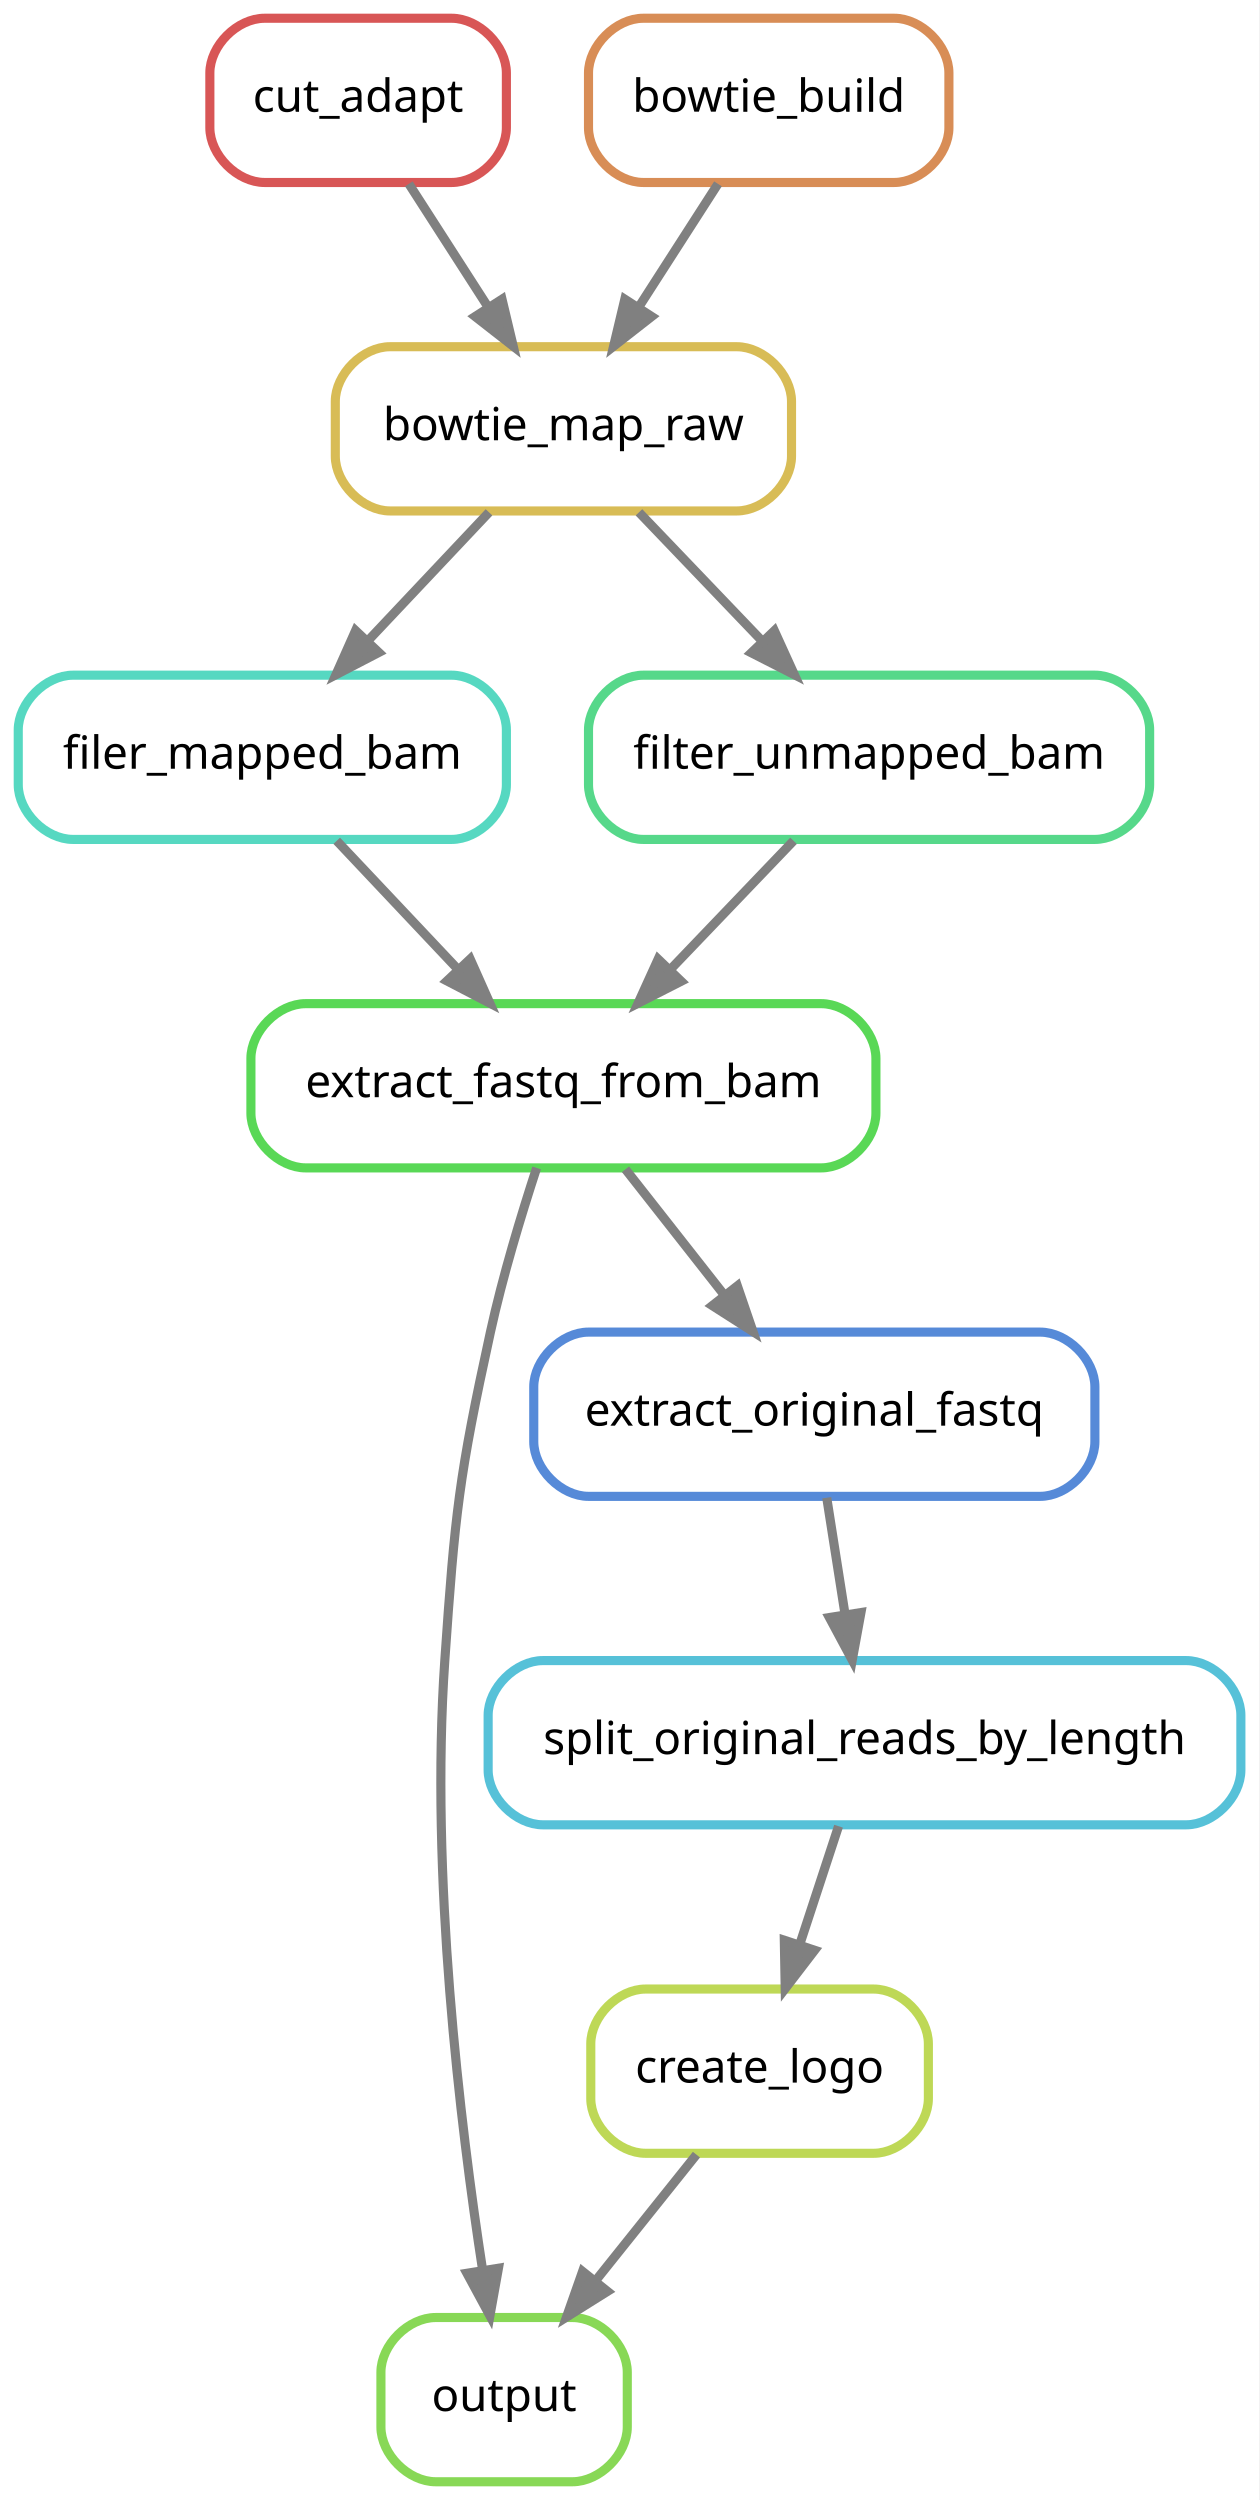
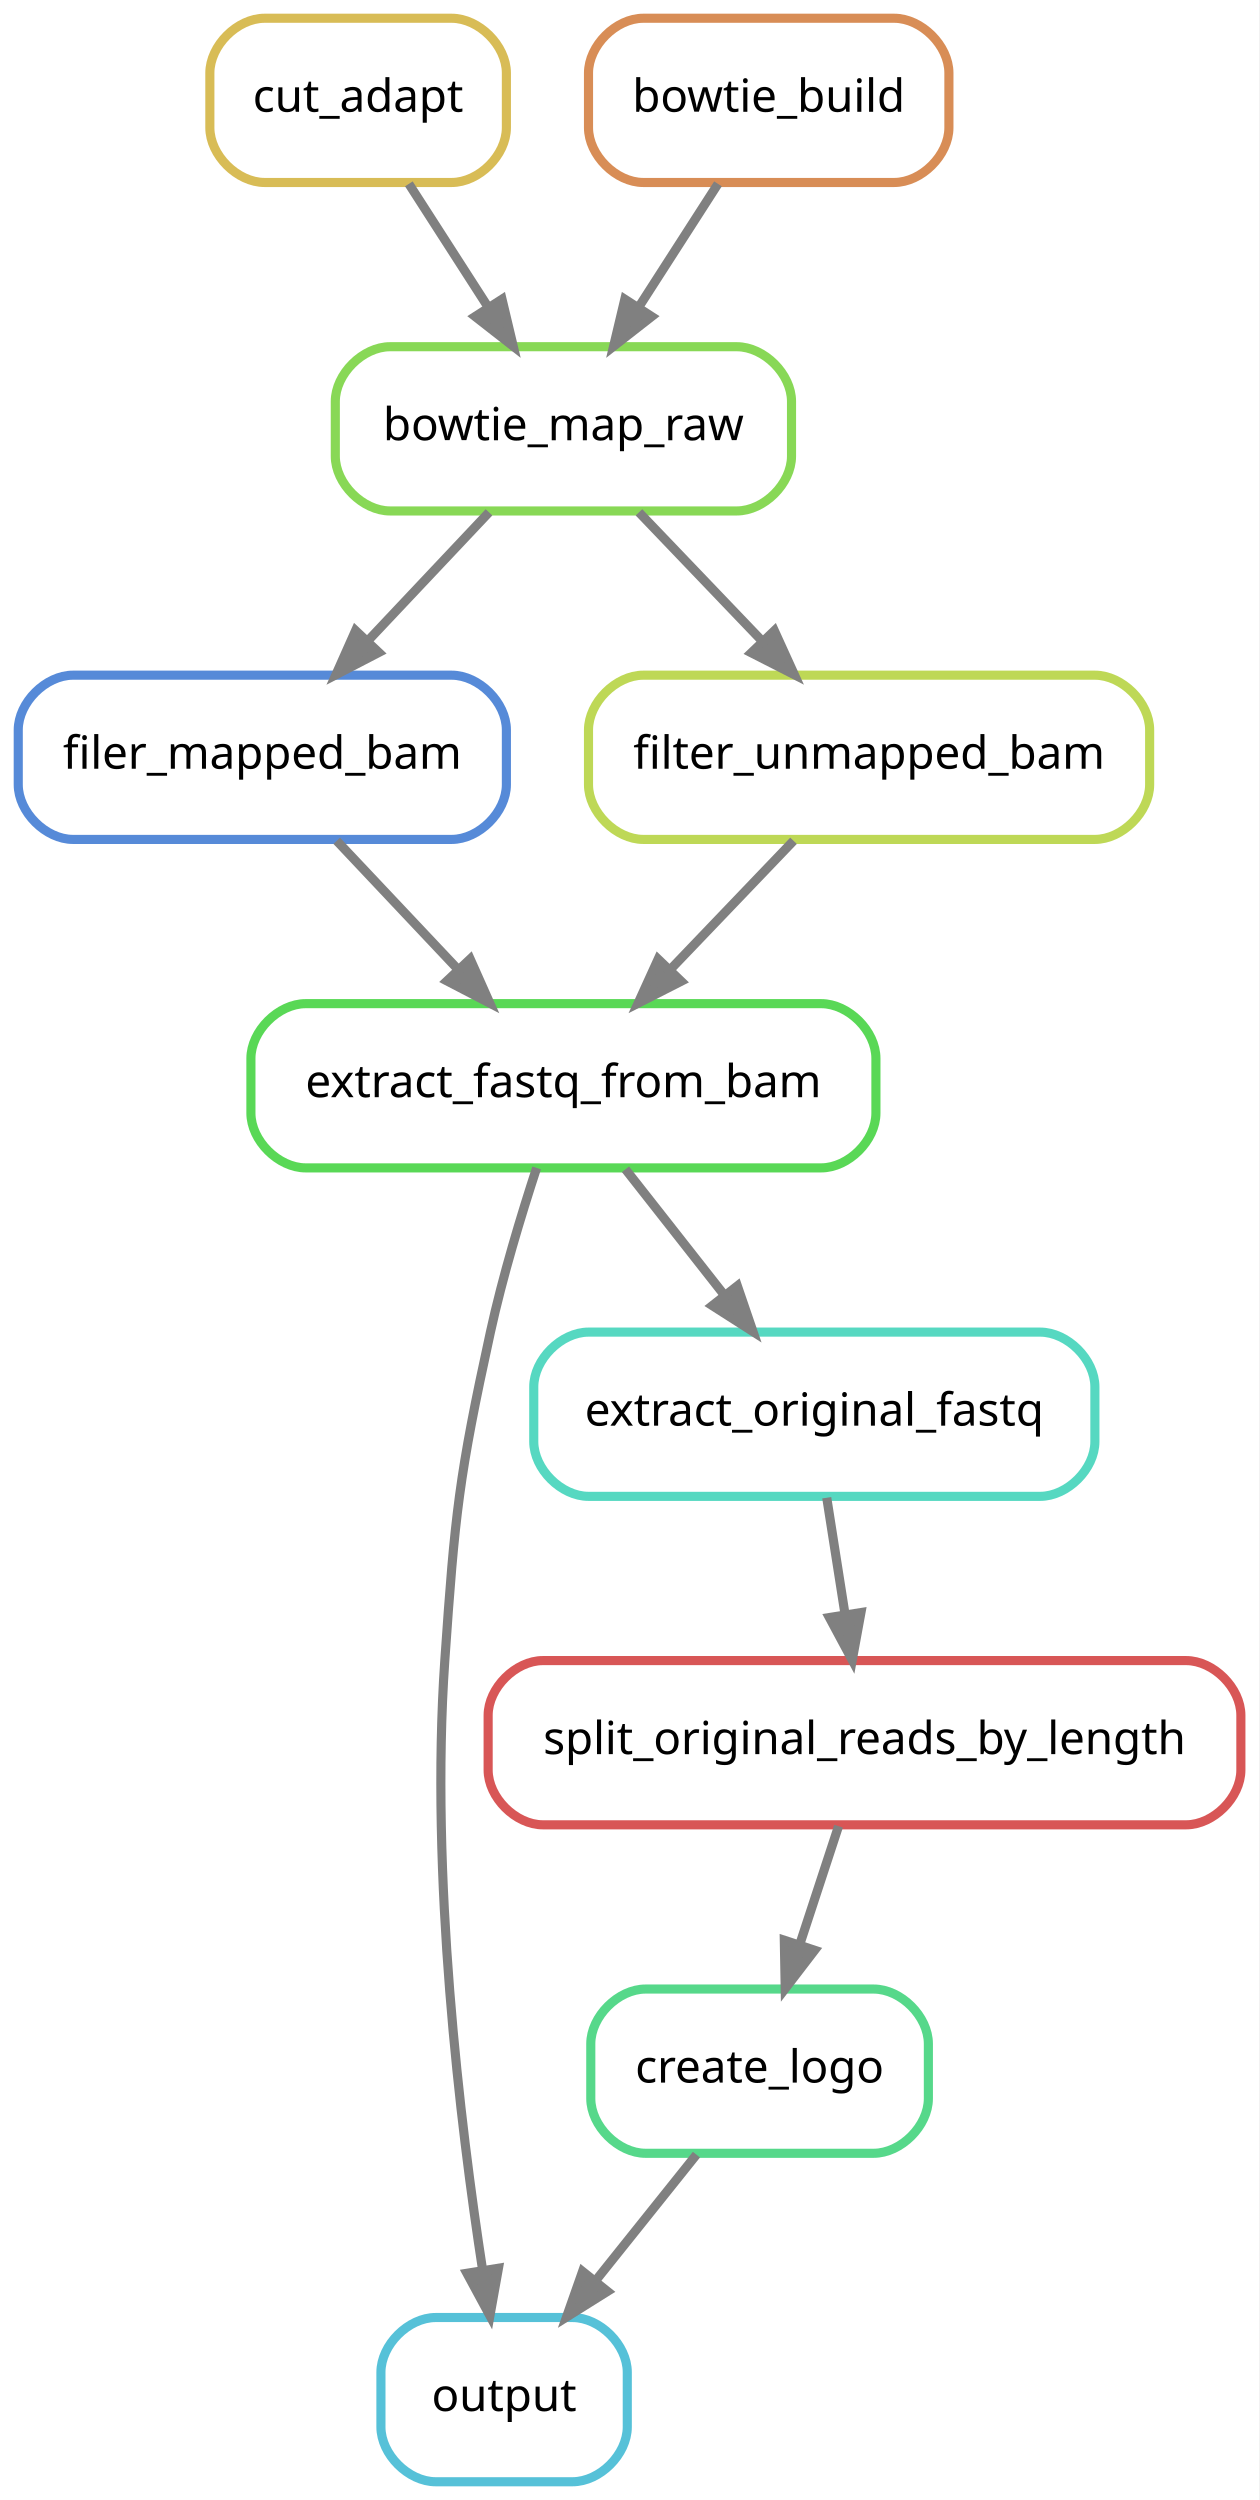
<svg xmlns="http://www.w3.org/2000/svg" width="276pt" height="548pt" viewBox="0.00 0.00 276.00 548.00">
  <g id="graph0" class="graph" transform="scale(1 1) rotate(0) translate(4 544)">
    <polygon fill="white" stroke="transparent" points="-4,4 -4,-544 272,-544 272,4 -4,4" />
    <g id="node1" class="node">
-       <path fill="none" stroke="#88d856" stroke-width="2" d="M121.5,-36C121.5,-36 91.5,-36 91.5,-36 85.5,-36 79.5,-30 79.5,-24 79.5,-24 79.5,-12 79.5,-12 79.5,-6 85.5,0 91.5,0 91.5,0 121.5,0 121.5,0 127.5,0 133.5,-6 133.5,-12 133.5,-12 133.5,-24 133.5,-24 133.5,-30 127.5,-36 121.5,-36" />
+       <path fill="none" stroke="#56c1d8" stroke-width="2" d="M121.5,-36C121.5,-36 91.5,-36 91.5,-36 85.5,-36 79.5,-30 79.5,-24 79.5,-24 79.5,-12 79.5,-12 79.5,-6 85.5,0 91.5,0 91.5,0 121.5,0 121.5,0 127.5,0 133.5,-6 133.5,-12 133.5,-12 133.5,-24 133.5,-24 133.5,-30 127.5,-36 121.5,-36" />
      <text text-anchor="middle" x="106.5" y="-15.5" font-family="sans" font-size="10.00">output</text>
    </g>
    <g id="node2" class="node">
-       <path fill="none" stroke="#bed856" stroke-width="2" d="M187.5,-108C187.5,-108 137.5,-108 137.5,-108 131.5,-108 125.5,-102 125.5,-96 125.5,-96 125.5,-84 125.5,-84 125.5,-78 131.5,-72 137.5,-72 137.5,-72 187.5,-72 187.5,-72 193.5,-72 199.5,-78 199.5,-84 199.5,-84 199.5,-96 199.5,-96 199.5,-102 193.5,-108 187.5,-108" />
+       <path fill="none" stroke="#56d88a" stroke-width="2" d="M187.5,-108C187.5,-108 137.5,-108 137.5,-108 131.5,-108 125.5,-102 125.5,-96 125.5,-96 125.5,-84 125.5,-84 125.5,-78 131.5,-72 137.5,-72 137.5,-72 187.5,-72 187.5,-72 193.5,-72 199.5,-78 199.5,-84 199.5,-84 199.5,-96 199.5,-96 199.5,-102 193.5,-108 187.5,-108" />
      <text text-anchor="middle" x="162.5" y="-87.5" font-family="sans" font-size="10.00">create_logo</text>
    </g>
-     <g id="edge2" class="edge">
+     <g id="edge1" class="edge">
      <path fill="none" stroke="grey" stroke-width="2" d="M148.66,-71.7C142.01,-63.39 133.92,-53.28 126.61,-44.14" />
      <polygon fill="grey" stroke="grey" stroke-width="2" points="129.16,-41.73 120.18,-36.1 123.7,-46.1 129.16,-41.73" />
    </g>
    <g id="node3" class="node">
-       <path fill="none" stroke="#56c1d8" stroke-width="2" d="M256,-180C256,-180 115,-180 115,-180 109,-180 103,-174 103,-168 103,-168 103,-156 103,-156 103,-150 109,-144 115,-144 115,-144 256,-144 256,-144 262,-144 268,-150 268,-156 268,-156 268,-168 268,-168 268,-174 262,-180 256,-180" />
+       <path fill="none" stroke="#d85656" stroke-width="2" d="M256,-180C256,-180 115,-180 115,-180 109,-180 103,-174 103,-168 103,-168 103,-156 103,-156 103,-150 109,-144 115,-144 115,-144 256,-144 256,-144 262,-144 268,-150 268,-156 268,-156 268,-168 268,-168 268,-174 262,-180 256,-180" />
      <text text-anchor="middle" x="185.5" y="-159.5" font-family="sans" font-size="10.00">split_original_reads_by_length</text>
    </g>
    <g id="edge3" class="edge">
      <path fill="none" stroke="grey" stroke-width="2" d="M179.81,-143.7C177.25,-135.9 174.17,-126.51 171.32,-117.83" />
      <polygon fill="grey" stroke="grey" stroke-width="2" points="174.57,-116.51 168.12,-108.1 167.92,-118.7 174.57,-116.51" />
    </g>
    <g id="node4" class="node">
-       <path fill="none" stroke="#568ad8" stroke-width="2" d="M224,-252C224,-252 125,-252 125,-252 119,-252 113,-246 113,-240 113,-240 113,-228 113,-228 113,-222 119,-216 125,-216 125,-216 224,-216 224,-216 230,-216 236,-222 236,-228 236,-228 236,-240 236,-240 236,-246 230,-252 224,-252" />
+       <path fill="none" stroke="#56d8c1" stroke-width="2" d="M224,-252C224,-252 125,-252 125,-252 119,-252 113,-246 113,-240 113,-240 113,-228 113,-228 113,-222 119,-216 125,-216 125,-216 224,-216 224,-216 230,-216 236,-222 236,-228 236,-228 236,-240 236,-240 236,-246 230,-252 224,-252" />
      <text text-anchor="middle" x="174.5" y="-231.5" font-family="sans" font-size="10.00">extract_original_fastq</text>
    </g>
    <g id="edge4" class="edge">
      <path fill="none" stroke="grey" stroke-width="2" d="M177.22,-215.7C178.43,-207.98 179.89,-198.71 181.24,-190.11" />
      <polygon fill="grey" stroke="grey" stroke-width="2" points="184.72,-190.53 182.81,-180.1 177.8,-189.44 184.72,-190.53" />
    </g>
    <g id="node5" class="node">
      <path fill="none" stroke="#59d856" stroke-width="2" d="M176,-324C176,-324 63,-324 63,-324 57,-324 51,-318 51,-312 51,-312 51,-300 51,-300 51,-294 57,-288 63,-288 63,-288 176,-288 176,-288 182,-288 188,-294 188,-300 188,-300 188,-312 188,-312 188,-318 182,-324 176,-324" />
      <text text-anchor="middle" x="119.5" y="-303.5" font-family="sans" font-size="10.00">extract_fastq_from_bam</text>
    </g>
-     <g id="edge1" class="edge">
+     <g id="edge2" class="edge">
      <path fill="none" stroke="grey" stroke-width="2" d="M113.63,-287.99C110.26,-277.68 106.17,-264.21 103.5,-252 96.59,-220.44 95.73,-212.23 93.5,-180 90.25,-133 96.87,-78.35 101.8,-46.33" />
      <polygon fill="grey" stroke="grey" stroke-width="2" points="105.26,-46.81 103.39,-36.38 98.35,-45.7 105.26,-46.81" />
    </g>
    <g id="edge5" class="edge">
      <path fill="none" stroke="grey" stroke-width="2" d="M133.1,-287.7C139.62,-279.39 147.57,-269.28 154.75,-260.14" />
      <polygon fill="grey" stroke="grey" stroke-width="2" points="157.63,-262.13 161.06,-252.1 152.13,-257.81 157.63,-262.13" />
    </g>
    <g id="node6" class="node">
-       <path fill="none" stroke="#56d8c1" stroke-width="2" d="M95,-396C95,-396 12,-396 12,-396 6,-396 0,-390 0,-384 0,-384 0,-372 0,-372 0,-366 6,-360 12,-360 12,-360 95,-360 95,-360 101,-360 107,-366 107,-372 107,-372 107,-384 107,-384 107,-390 101,-396 95,-396" />
+       <path fill="none" stroke="#568ad8" stroke-width="2" d="M95,-396C95,-396 12,-396 12,-396 6,-396 0,-390 0,-384 0,-384 0,-372 0,-372 0,-366 6,-360 12,-360 12,-360 95,-360 95,-360 101,-360 107,-366 107,-372 107,-372 107,-384 107,-384 107,-390 101,-396 95,-396" />
      <text text-anchor="middle" x="53.5" y="-375.5" font-family="sans" font-size="10.00">filer_mapped_bam</text>
    </g>
    <g id="edge7" class="edge">
      <path fill="none" stroke="grey" stroke-width="2" d="M69.81,-359.7C77.81,-351.22 87.57,-340.86 96.32,-331.58" />
      <polygon fill="grey" stroke="grey" stroke-width="2" points="99.06,-333.78 103.37,-324.1 93.97,-328.98 99.06,-333.78" />
    </g>
    <g id="node7" class="node">
-       <path fill="none" stroke="#d8bc56" stroke-width="2" d="M157.5,-468C157.5,-468 81.5,-468 81.5,-468 75.5,-468 69.5,-462 69.5,-456 69.5,-456 69.5,-444 69.5,-444 69.5,-438 75.5,-432 81.5,-432 81.5,-432 157.5,-432 157.5,-432 163.5,-432 169.5,-438 169.5,-444 169.5,-444 169.5,-456 169.5,-456 169.5,-462 163.5,-468 157.5,-468" />
+       <path fill="none" stroke="#88d856" stroke-width="2" d="M157.5,-468C157.5,-468 81.5,-468 81.5,-468 75.5,-468 69.5,-462 69.5,-456 69.5,-456 69.5,-444 69.5,-444 69.5,-438 75.5,-432 81.5,-432 81.5,-432 157.5,-432 157.5,-432 163.5,-432 169.5,-438 169.5,-444 169.5,-444 169.5,-456 169.5,-456 169.5,-462 163.5,-468 157.5,-468" />
      <text text-anchor="middle" x="119.5" y="-447.5" font-family="sans" font-size="10.00">bowtie_map_raw</text>
    </g>
    <g id="edge8" class="edge">
      <path fill="none" stroke="grey" stroke-width="2" d="M103.19,-431.7C95.19,-423.22 85.43,-412.86 76.68,-403.58" />
      <polygon fill="grey" stroke="grey" stroke-width="2" points="79.03,-400.98 69.63,-396.1 73.94,-405.78 79.03,-400.98" />
    </g>
    <g id="node10" class="node">
-       <path fill="none" stroke="#56d88a" stroke-width="2" d="M236,-396C236,-396 137,-396 137,-396 131,-396 125,-390 125,-384 125,-384 125,-372 125,-372 125,-366 131,-360 137,-360 137,-360 236,-360 236,-360 242,-360 248,-366 248,-372 248,-372 248,-384 248,-384 248,-390 242,-396 236,-396" />
+       <path fill="none" stroke="#bed856" stroke-width="2" d="M236,-396C236,-396 137,-396 137,-396 131,-396 125,-390 125,-384 125,-384 125,-372 125,-372 125,-366 131,-360 137,-360 137,-360 236,-360 236,-360 242,-360 248,-366 248,-372 248,-372 248,-384 248,-384 248,-390 242,-396 236,-396" />
      <text text-anchor="middle" x="186.5" y="-375.5" font-family="sans" font-size="10.00">filter_unmapped_bam</text>
    </g>
    <g id="edge11" class="edge">
      <path fill="none" stroke="grey" stroke-width="2" d="M136.06,-431.7C144.18,-423.22 154.09,-412.86 162.97,-403.58" />
      <polygon fill="grey" stroke="grey" stroke-width="2" points="165.74,-405.75 170.13,-396.1 160.69,-400.91 165.74,-405.75" />
    </g>
    <g id="node8" class="node">
-       <path fill="none" stroke="#d85656" stroke-width="2" d="M95,-540C95,-540 54,-540 54,-540 48,-540 42,-534 42,-528 42,-528 42,-516 42,-516 42,-510 48,-504 54,-504 54,-504 95,-504 95,-504 101,-504 107,-510 107,-516 107,-516 107,-528 107,-528 107,-534 101,-540 95,-540" />
+       <path fill="none" stroke="#d8bc56" stroke-width="2" d="M95,-540C95,-540 54,-540 54,-540 48,-540 42,-534 42,-528 42,-528 42,-516 42,-516 42,-510 48,-504 54,-504 54,-504 95,-504 95,-504 101,-504 107,-510 107,-516 107,-516 107,-528 107,-528 107,-534 101,-540 95,-540" />
      <text text-anchor="middle" x="74.5" y="-519.5" font-family="sans" font-size="10.00">cut_adapt</text>
    </g>
-     <g id="edge9" class="edge">
+     <g id="edge10" class="edge">
      <path fill="none" stroke="grey" stroke-width="2" d="M85.62,-503.7C90.86,-495.56 97.2,-485.69 102.98,-476.7" />
      <polygon fill="grey" stroke="grey" stroke-width="2" points="106.04,-478.41 108.5,-468.1 100.15,-474.62 106.04,-478.41" />
    </g>
    <g id="node9" class="node">
      <path fill="none" stroke="#d88d56" stroke-width="2" d="M192,-540C192,-540 137,-540 137,-540 131,-540 125,-534 125,-528 125,-528 125,-516 125,-516 125,-510 131,-504 137,-504 137,-504 192,-504 192,-504 198,-504 204,-510 204,-516 204,-516 204,-528 204,-528 204,-534 198,-540 192,-540" />
      <text text-anchor="middle" x="164.5" y="-519.5" font-family="sans" font-size="10.00">bowtie_build</text>
    </g>
-     <g id="edge10" class="edge">
+     <g id="edge9" class="edge">
      <path fill="none" stroke="grey" stroke-width="2" d="M153.38,-503.7C148.14,-495.56 141.8,-485.69 136.02,-476.7" />
      <polygon fill="grey" stroke="grey" stroke-width="2" points="138.85,-474.62 130.5,-468.1 132.96,-478.41 138.85,-474.62" />
    </g>
    <g id="edge6" class="edge">
      <path fill="none" stroke="grey" stroke-width="2" d="M169.94,-359.7C161.82,-351.22 151.91,-340.86 143.03,-331.58" />
      <polygon fill="grey" stroke="grey" stroke-width="2" points="145.31,-328.91 135.87,-324.1 140.26,-333.75 145.31,-328.91" />
    </g>
  </g>
</svg>
